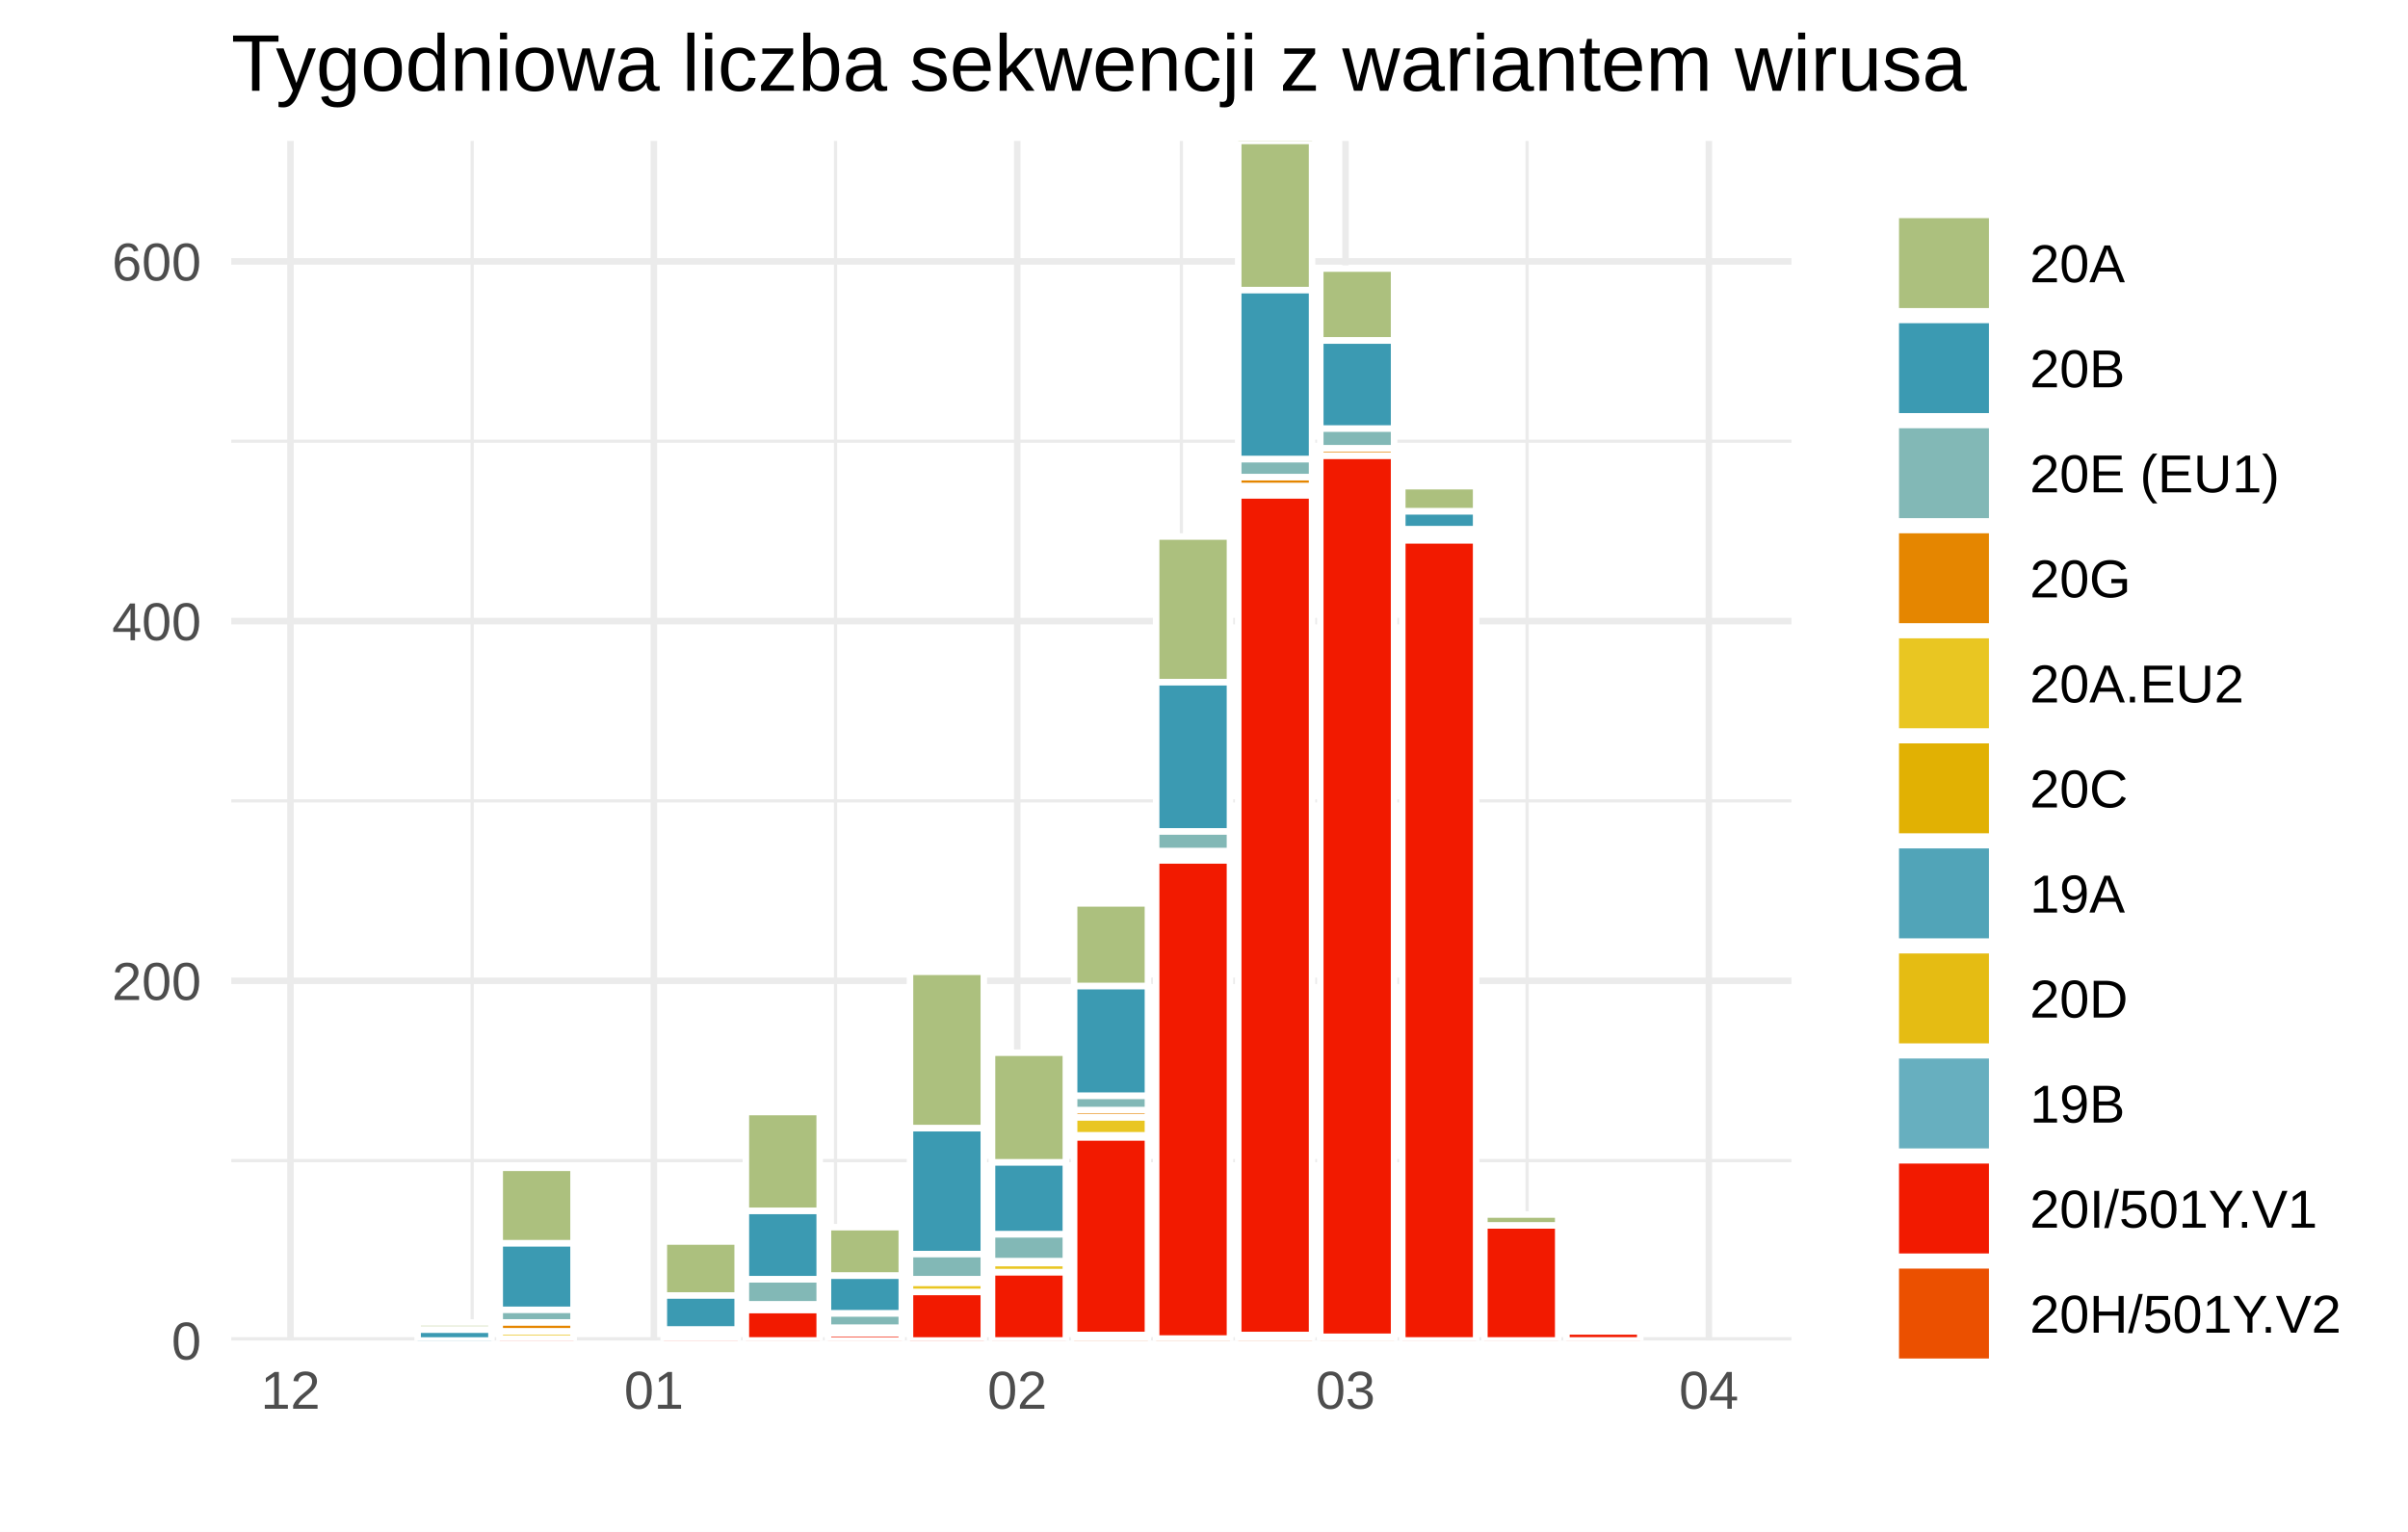
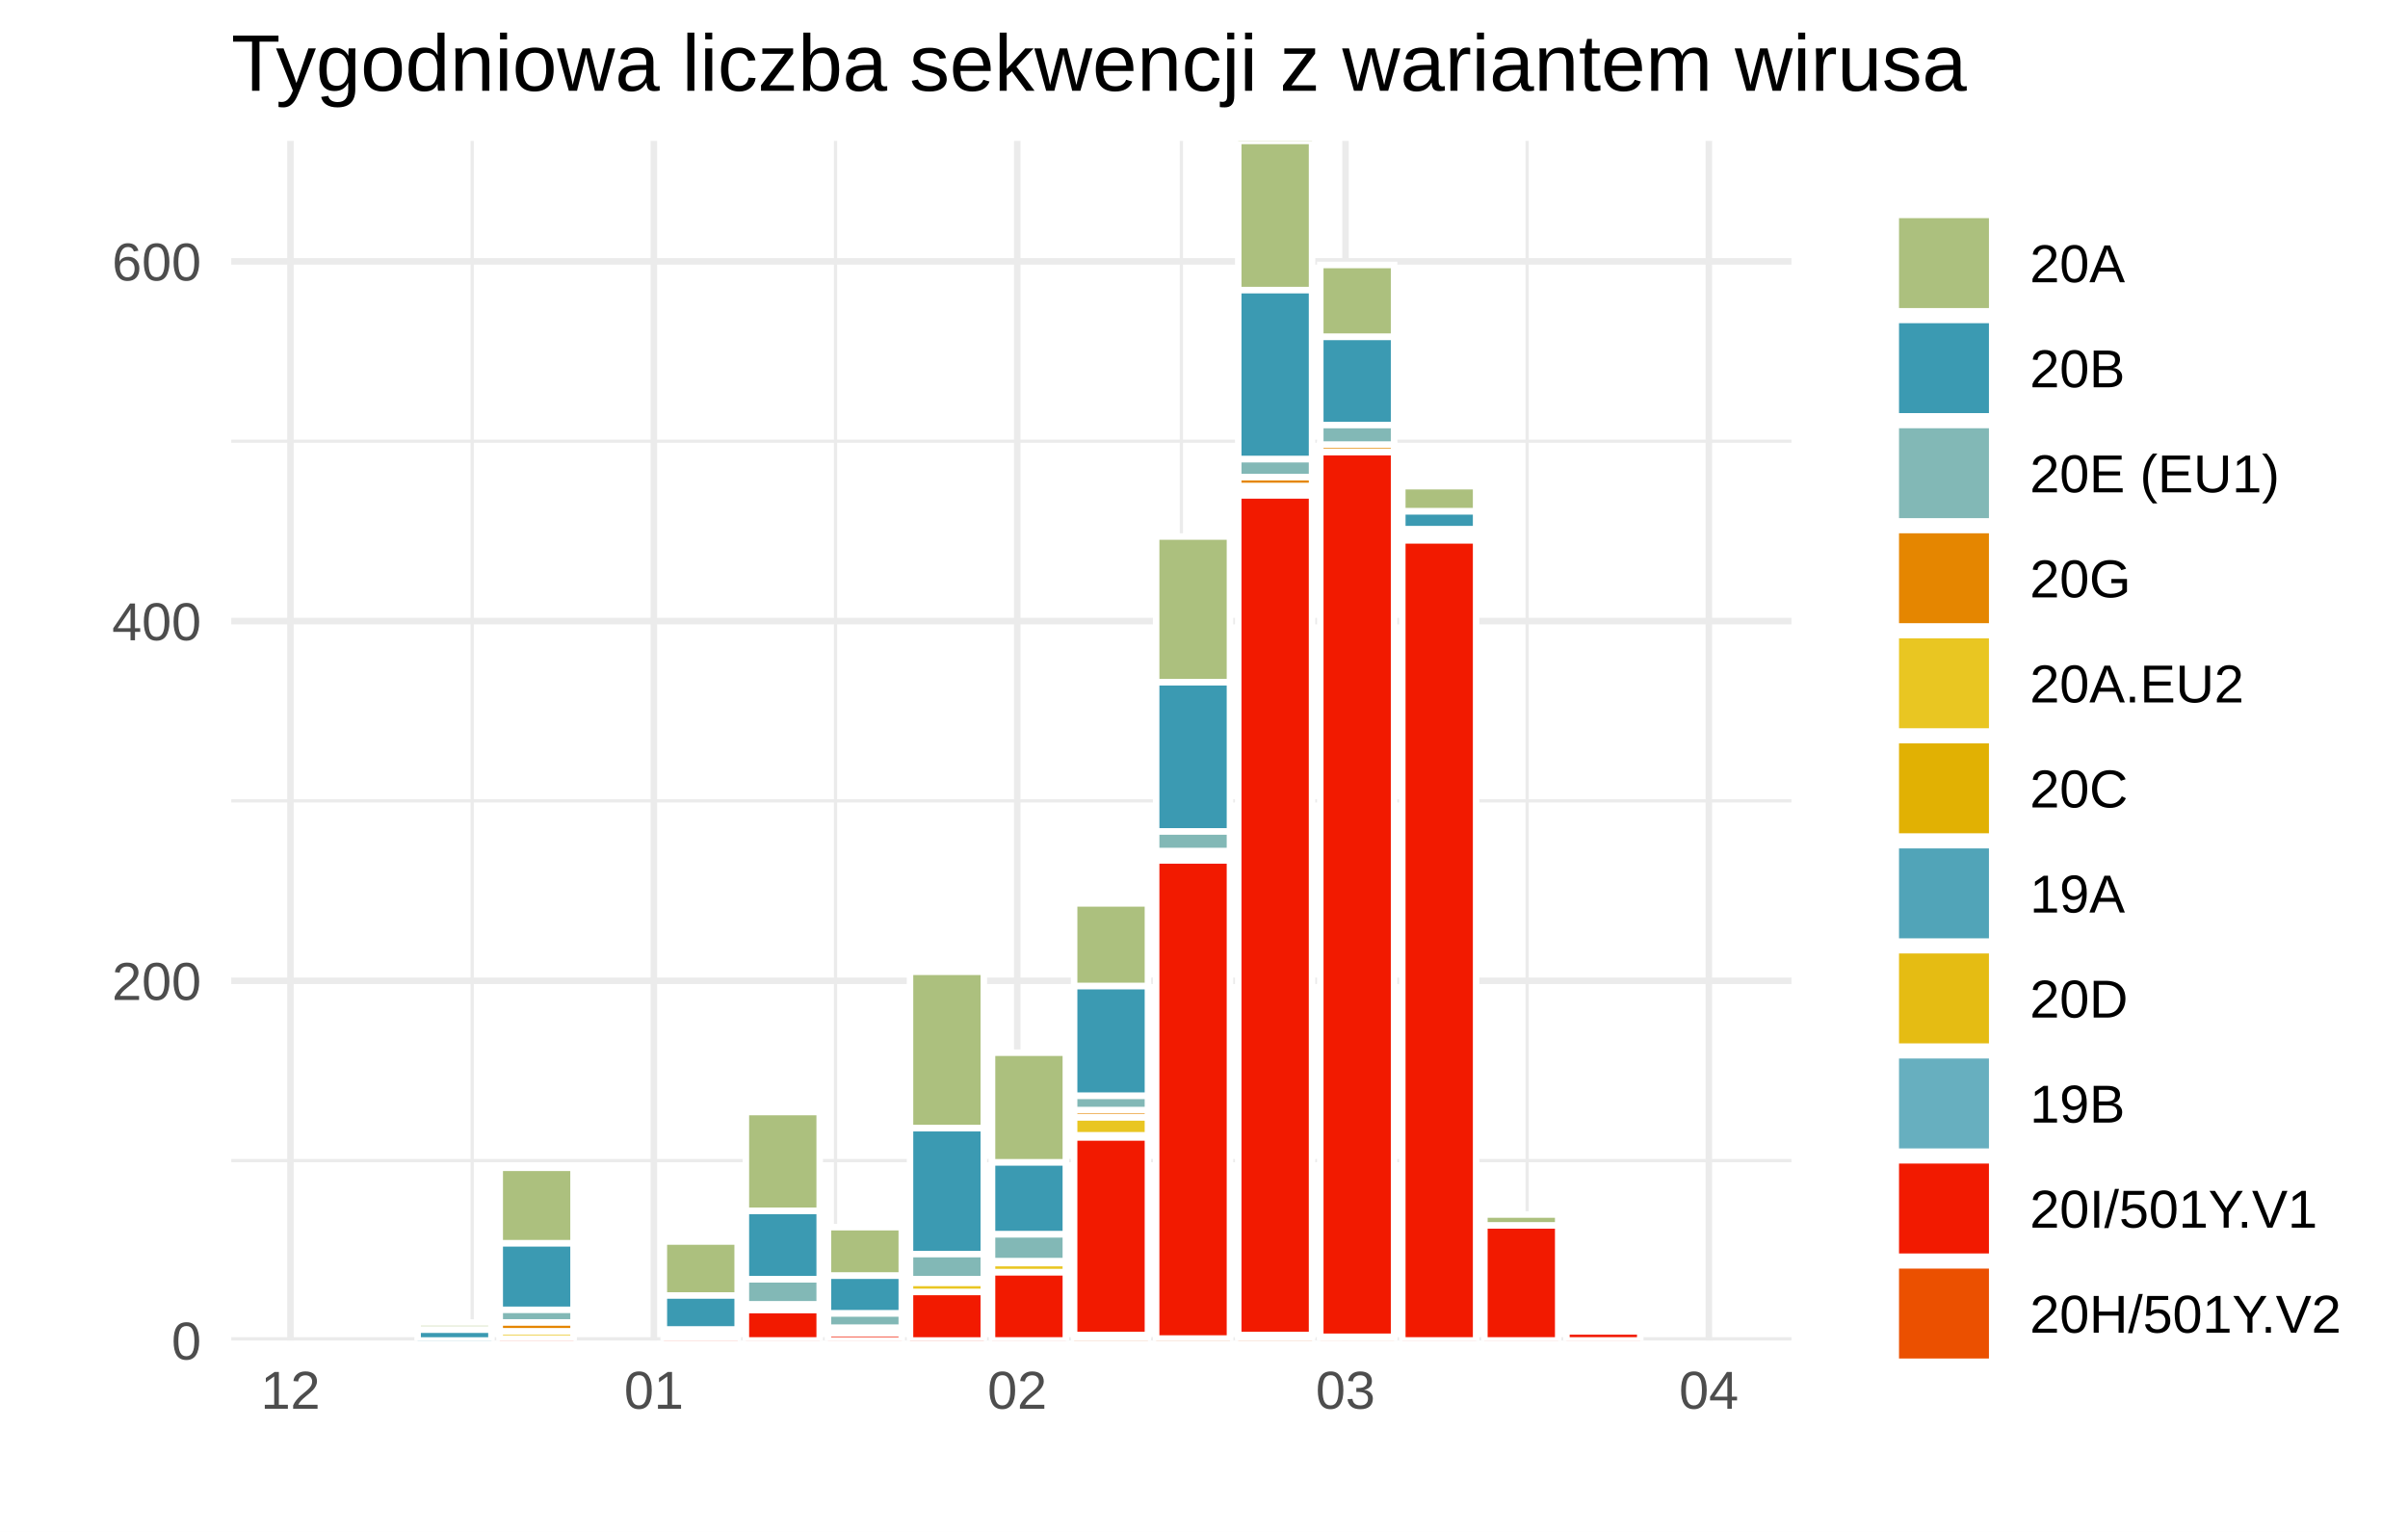
<svg xmlns="http://www.w3.org/2000/svg" class="svglite" width="396.00pt" height="252.00pt" viewBox="0 0 396.00 252.00">
  <defs>
    <style type="text/css">
    .svglite line, .svglite polyline, .svglite polygon, .svglite path, .svglite rect, .svglite circle {
      fill: none;
      stroke: #000000;
      stroke-linecap: round;
      stroke-linejoin: round;
      stroke-miterlimit: 10.00;
    }
  </style>
  </defs>
  <rect width="100%" height="100%" style="stroke: none; fill: #FFFFFF;" />
  <defs>
    <clipPath id="cpMC4wMHwzOTYuMDB8MC4wMHwyNTIuMDA=">
      <rect x="0.00" y="0.00" width="396.00" height="252.00" />
    </clipPath>
  </defs>
  <g clip-path="url(#cpMC4wMHwzOTYuMDB8MC4wMHwyNTIuMDA=)">
</g>
  <defs>
    <clipPath id="cpMzguMDN8Mjk0LjYyfDIzLjE4fDIyMC41MA==">
      <rect x="38.03" y="23.18" width="256.58" height="197.33" />
    </clipPath>
  </defs>
  <g clip-path="url(#cpMzguMDN8Mjk0LjYyfDIzLjE4fDIyMC41MA==)">
    <polyline points="38.03,190.92 294.62,190.92 " style="stroke-width: 0.53; stroke: #EBEBEB; stroke-linecap: butt;" />
    <polyline points="38.03,131.75 294.62,131.75 " style="stroke-width: 0.53; stroke: #EBEBEB; stroke-linecap: butt;" />
    <polyline points="38.03,72.58 294.62,72.58 " style="stroke-width: 0.53; stroke: #EBEBEB; stroke-linecap: butt;" />
    <polyline points="77.65,220.50 77.65,23.18 " style="stroke-width: 0.53; stroke: #EBEBEB; stroke-linecap: butt;" />
    <polyline points="137.41,220.50 137.41,23.18 " style="stroke-width: 0.53; stroke: #EBEBEB; stroke-linecap: butt;" />
    <polyline points="194.28,220.50 194.28,23.18 " style="stroke-width: 0.53; stroke: #EBEBEB; stroke-linecap: butt;" />
    <polyline points="251.14,220.50 251.14,23.18 " style="stroke-width: 0.53; stroke: #EBEBEB; stroke-linecap: butt;" />
    <polyline points="38.03,220.50 294.62,220.50 " style="stroke-width: 1.07; stroke: #EBEBEB; stroke-linecap: butt;" />
    <polyline points="38.03,161.34 294.62,161.34 " style="stroke-width: 1.07; stroke: #EBEBEB; stroke-linecap: butt;" />
    <polyline points="38.03,102.17 294.62,102.17 " style="stroke-width: 1.07; stroke: #EBEBEB; stroke-linecap: butt;" />
    <polyline points="38.03,43.00 294.62,43.00 " style="stroke-width: 1.07; stroke: #EBEBEB; stroke-linecap: butt;" />
    <polyline points="47.77,220.50 47.77,23.18 " style="stroke-width: 1.07; stroke: #EBEBEB; stroke-linecap: butt;" />
    <polyline points="107.53,220.50 107.53,23.18 " style="stroke-width: 1.07; stroke: #EBEBEB; stroke-linecap: butt;" />
    <polyline points="167.29,220.50 167.29,23.18 " style="stroke-width: 1.07; stroke: #EBEBEB; stroke-linecap: butt;" />
    <polyline points="221.27,220.50 221.27,23.18 " style="stroke-width: 1.07; stroke: #EBEBEB; stroke-linecap: butt;" />
    <polyline points="281.02,220.50 281.02,23.18 " style="stroke-width: 1.07; stroke: #EBEBEB; stroke-linecap: butt;" />
    <rect x="68.68" y="220.50" width="12.14" height="0.00" style="stroke-width: 1.07; stroke: #FFFFFF; stroke-linecap: square; stroke-linejoin: miter; fill: #F21A00;" />
    <rect x="82.18" y="220.21" width="12.14" height="0.30" style="stroke-width: 1.07; stroke: #FFFFFF; stroke-linecap: square; stroke-linejoin: miter; fill: #F21A00;" />
    <rect x="109.17" y="220.21" width="12.14" height="0.30" style="stroke-width: 1.07; stroke: #FFFFFF; stroke-linecap: square; stroke-linejoin: miter; fill: #F21A00;" />
    <rect x="122.66" y="215.47" width="12.14" height="5.03" style="stroke-width: 1.07; stroke: #FFFFFF; stroke-linecap: square; stroke-linejoin: miter; fill: #F21A00;" />
    <rect x="136.16" y="219.32" width="12.14" height="1.18" style="stroke-width: 1.07; stroke: #FFFFFF; stroke-linecap: square; stroke-linejoin: miter; fill: #F21A00;" />
    <rect x="149.65" y="212.52" width="12.14" height="7.99" style="stroke-width: 1.07; stroke: #FFFFFF; stroke-linecap: square; stroke-linejoin: miter; fill: #F21A00;" />
    <rect x="163.14" y="209.26" width="12.14" height="11.24" style="stroke-width: 1.07; stroke: #FFFFFF; stroke-linecap: square; stroke-linejoin: miter; fill: #F21A00;" />
    <rect x="176.64" y="187.07" width="12.14" height="32.54" style="stroke-width: 1.07; stroke: #FFFFFF; stroke-linecap: square; stroke-linejoin: miter; fill: #F21A00;" />
    <rect x="190.13" y="141.51" width="12.14" height="78.69" style="stroke-width: 1.07; stroke: #FFFFFF; stroke-linecap: square; stroke-linejoin: miter; fill: #F21A00;" />
    <rect x="203.63" y="81.46" width="12.14" height="138.16" style="stroke-width: 1.07; stroke: #FFFFFF; stroke-linecap: square; stroke-linejoin: miter; fill: #F21A00;" />
-     <rect x="217.12" y="74.95" width="12.14" height="144.96" style="stroke-width: 1.07; stroke: #FFFFFF; stroke-linecap: square; stroke-linejoin: miter; fill: #F21A00;" />
+     <rect x="217.12" y="74.36" width="12.14" height="145.55" style="stroke-width: 1.07; stroke: #FFFFFF; stroke-linecap: square; stroke-linejoin: miter; fill: #F21A00;" />
    <rect x="230.61" y="88.85" width="12.14" height="131.65" style="stroke-width: 1.07; stroke: #FFFFFF; stroke-linecap: square; stroke-linejoin: miter; fill: #F21A00;" />
    <rect x="244.11" y="201.57" width="12.14" height="18.93" style="stroke-width: 1.07; stroke: #FFFFFF; stroke-linecap: square; stroke-linejoin: miter; fill: #F21A00;" />
    <rect x="257.60" y="219.02" width="12.14" height="1.48" style="stroke-width: 1.07; stroke: #FFFFFF; stroke-linecap: square; stroke-linejoin: miter; fill: #F21A00;" />
    <rect x="68.68" y="217.55" width="12.14" height="1.18" style="stroke-width: 1.07; stroke: #FFFFFF; stroke-linecap: square; stroke-linejoin: miter; fill: #ACC07E;" />
    <rect x="82.18" y="192.10" width="12.14" height="12.43" style="stroke-width: 1.07; stroke: #FFFFFF; stroke-linecap: square; stroke-linejoin: miter; fill: #ACC07E;" />
    <rect x="109.17" y="204.23" width="12.14" height="8.88" style="stroke-width: 1.07; stroke: #FFFFFF; stroke-linecap: square; stroke-linejoin: miter; fill: #ACC07E;" />
    <rect x="122.66" y="182.93" width="12.14" height="16.27" style="stroke-width: 1.07; stroke: #FFFFFF; stroke-linecap: square; stroke-linejoin: miter; fill: #ACC07E;" />
    <rect x="136.16" y="201.87" width="12.14" height="7.99" style="stroke-width: 1.07; stroke: #FFFFFF; stroke-linecap: square; stroke-linejoin: miter; fill: #ACC07E;" />
    <rect x="149.65" y="159.86" width="12.14" height="25.74" style="stroke-width: 1.07; stroke: #FFFFFF; stroke-linecap: square; stroke-linejoin: miter; fill: #ACC07E;" />
    <rect x="163.14" y="173.17" width="12.14" height="18.05" style="stroke-width: 1.07; stroke: #FFFFFF; stroke-linecap: square; stroke-linejoin: miter; fill: #ACC07E;" />
    <rect x="176.64" y="148.61" width="12.14" height="13.61" style="stroke-width: 1.07; stroke: #FFFFFF; stroke-linecap: square; stroke-linejoin: miter; fill: #ACC07E;" />
    <rect x="190.13" y="88.26" width="12.14" height="23.96" style="stroke-width: 1.07; stroke: #FFFFFF; stroke-linecap: square; stroke-linejoin: miter; fill: #ACC07E;" />
    <rect x="203.63" y="23.18" width="12.14" height="24.55" style="stroke-width: 1.07; stroke: #FFFFFF; stroke-linecap: square; stroke-linejoin: miter; fill: #ACC07E;" />
-     <rect x="217.12" y="44.18" width="12.14" height="11.83" style="stroke-width: 1.07; stroke: #FFFFFF; stroke-linecap: square; stroke-linejoin: miter; fill: #ACC07E;" />
+     <rect x="217.12" y="43.59" width="12.14" height="11.83" style="stroke-width: 1.07; stroke: #FFFFFF; stroke-linecap: square; stroke-linejoin: miter; fill: #ACC07E;" />
    <rect x="230.61" y="79.98" width="12.14" height="4.14" style="stroke-width: 1.07; stroke: #FFFFFF; stroke-linecap: square; stroke-linejoin: miter; fill: #ACC07E;" />
    <rect x="244.11" y="199.79" width="12.14" height="1.78" style="stroke-width: 1.07; stroke: #FFFFFF; stroke-linecap: square; stroke-linejoin: miter; fill: #ACC07E;" />
    <rect x="257.60" y="219.02" width="12.14" height="0.00" style="stroke-width: 1.07; stroke: #FFFFFF; stroke-linecap: square; stroke-linejoin: miter; fill: #ACC07E;" />
    <rect x="68.68" y="218.73" width="12.14" height="1.78" style="stroke-width: 1.07; stroke: #FFFFFF; stroke-linecap: square; stroke-linejoin: miter; fill: #3B9AB2;" />
    <rect x="82.18" y="204.53" width="12.14" height="10.95" style="stroke-width: 1.07; stroke: #FFFFFF; stroke-linecap: square; stroke-linejoin: miter; fill: #3B9AB2;" />
    <rect x="109.17" y="213.11" width="12.14" height="5.62" style="stroke-width: 1.07; stroke: #FFFFFF; stroke-linecap: square; stroke-linejoin: miter; fill: #3B9AB2;" />
    <rect x="122.66" y="199.20" width="12.14" height="11.24" style="stroke-width: 1.07; stroke: #FFFFFF; stroke-linecap: square; stroke-linejoin: miter; fill: #3B9AB2;" />
    <rect x="136.16" y="209.85" width="12.14" height="6.21" style="stroke-width: 1.07; stroke: #FFFFFF; stroke-linecap: square; stroke-linejoin: miter; fill: #3B9AB2;" />
    <rect x="149.65" y="185.59" width="12.14" height="20.71" style="stroke-width: 1.07; stroke: #FFFFFF; stroke-linecap: square; stroke-linejoin: miter; fill: #3B9AB2;" />
    <rect x="163.14" y="191.22" width="12.14" height="11.83" style="stroke-width: 1.07; stroke: #FFFFFF; stroke-linecap: square; stroke-linejoin: miter; fill: #3B9AB2;" />
    <rect x="176.64" y="162.22" width="12.14" height="18.05" style="stroke-width: 1.07; stroke: #FFFFFF; stroke-linecap: square; stroke-linejoin: miter; fill: #3B9AB2;" />
    <rect x="190.13" y="112.23" width="12.14" height="24.55" style="stroke-width: 1.07; stroke: #FFFFFF; stroke-linecap: square; stroke-linejoin: miter; fill: #3B9AB2;" />
    <rect x="203.63" y="47.73" width="12.14" height="27.81" style="stroke-width: 1.07; stroke: #FFFFFF; stroke-linecap: square; stroke-linejoin: miter; fill: #3B9AB2;" />
-     <rect x="217.12" y="56.02" width="12.14" height="14.50" style="stroke-width: 1.07; stroke: #FFFFFF; stroke-linecap: square; stroke-linejoin: miter; fill: #3B9AB2;" />
+     <rect x="217.12" y="55.42" width="12.14" height="14.50" style="stroke-width: 1.07; stroke: #FFFFFF; stroke-linecap: square; stroke-linejoin: miter; fill: #3B9AB2;" />
    <rect x="230.61" y="84.12" width="12.14" height="2.96" style="stroke-width: 1.07; stroke: #FFFFFF; stroke-linecap: square; stroke-linejoin: miter; fill: #3B9AB2;" />
    <rect x="244.11" y="201.57" width="12.14" height="0.00" style="stroke-width: 1.07; stroke: #FFFFFF; stroke-linecap: square; stroke-linejoin: miter; fill: #3B9AB2;" />
    <rect x="257.60" y="219.02" width="12.14" height="0.00" style="stroke-width: 1.07; stroke: #FFFFFF; stroke-linecap: square; stroke-linejoin: miter; fill: #3B9AB2;" />
    <rect x="68.68" y="220.50" width="12.14" height="0.00" style="stroke-width: 1.07; stroke: #FFFFFF; stroke-linecap: square; stroke-linejoin: miter; fill: #82B8B6;" />
    <rect x="82.18" y="215.47" width="12.14" height="2.07" style="stroke-width: 1.07; stroke: #FFFFFF; stroke-linecap: square; stroke-linejoin: miter; fill: #82B8B6;" />
    <rect x="109.17" y="218.73" width="12.14" height="0.59" style="stroke-width: 1.07; stroke: #FFFFFF; stroke-linecap: square; stroke-linejoin: miter; fill: #82B8B6;" />
    <rect x="122.66" y="210.45" width="12.14" height="4.14" style="stroke-width: 1.07; stroke: #FFFFFF; stroke-linecap: square; stroke-linejoin: miter; fill: #82B8B6;" />
    <rect x="136.16" y="216.07" width="12.14" height="2.37" style="stroke-width: 1.07; stroke: #FFFFFF; stroke-linecap: square; stroke-linejoin: miter; fill: #82B8B6;" />
    <rect x="149.65" y="206.30" width="12.14" height="4.14" style="stroke-width: 1.07; stroke: #FFFFFF; stroke-linecap: square; stroke-linejoin: miter; fill: #82B8B6;" />
    <rect x="163.14" y="203.05" width="12.14" height="4.44" style="stroke-width: 1.07; stroke: #FFFFFF; stroke-linecap: square; stroke-linejoin: miter; fill: #82B8B6;" />
    <rect x="176.64" y="180.27" width="12.14" height="2.37" style="stroke-width: 1.07; stroke: #FFFFFF; stroke-linecap: square; stroke-linejoin: miter; fill: #82B8B6;" />
    <rect x="190.13" y="136.78" width="12.14" height="3.25" style="stroke-width: 1.07; stroke: #FFFFFF; stroke-linecap: square; stroke-linejoin: miter; fill: #82B8B6;" />
    <rect x="203.63" y="75.54" width="12.14" height="2.96" style="stroke-width: 1.07; stroke: #FFFFFF; stroke-linecap: square; stroke-linejoin: miter; fill: #82B8B6;" />
-     <rect x="217.12" y="70.51" width="12.14" height="3.25" style="stroke-width: 1.07; stroke: #FFFFFF; stroke-linecap: square; stroke-linejoin: miter; fill: #82B8B6;" />
+     <rect x="217.12" y="69.92" width="12.14" height="3.25" style="stroke-width: 1.07; stroke: #FFFFFF; stroke-linecap: square; stroke-linejoin: miter; fill: #82B8B6;" />
    <rect x="230.61" y="87.08" width="12.14" height="0.89" style="stroke-width: 1.07; stroke: #FFFFFF; stroke-linecap: square; stroke-linejoin: miter; fill: #82B8B6;" />
    <rect x="244.11" y="201.57" width="12.14" height="0.00" style="stroke-width: 1.07; stroke: #FFFFFF; stroke-linecap: square; stroke-linejoin: miter; fill: #82B8B6;" />
    <rect x="257.60" y="219.02" width="12.14" height="0.00" style="stroke-width: 1.07; stroke: #FFFFFF; stroke-linecap: square; stroke-linejoin: miter; fill: #82B8B6;" />
    <rect x="68.68" y="220.50" width="12.14" height="0.00" style="stroke-width: 1.07; stroke: #FFFFFF; stroke-linecap: square; stroke-linejoin: miter; fill: #E58600;" />
    <rect x="82.18" y="217.55" width="12.14" height="1.48" style="stroke-width: 1.07; stroke: #FFFFFF; stroke-linecap: square; stroke-linejoin: miter; fill: #E58600;" />
    <rect x="109.17" y="219.32" width="12.14" height="0.89" style="stroke-width: 1.07; stroke: #FFFFFF; stroke-linecap: square; stroke-linejoin: miter; fill: #E58600;" />
    <rect x="122.66" y="214.59" width="12.14" height="0.59" style="stroke-width: 1.07; stroke: #FFFFFF; stroke-linecap: square; stroke-linejoin: miter; fill: #E58600;" />
    <rect x="136.16" y="218.43" width="12.14" height="0.59" style="stroke-width: 1.07; stroke: #FFFFFF; stroke-linecap: square; stroke-linejoin: miter; fill: #E58600;" />
    <rect x="149.65" y="210.45" width="12.14" height="0.59" style="stroke-width: 1.07; stroke: #FFFFFF; stroke-linecap: square; stroke-linejoin: miter; fill: #E58600;" />
    <rect x="163.14" y="207.49" width="12.14" height="0.30" style="stroke-width: 1.07; stroke: #FFFFFF; stroke-linecap: square; stroke-linejoin: miter; fill: #E58600;" />
    <rect x="176.64" y="182.64" width="12.14" height="1.18" style="stroke-width: 1.07; stroke: #FFFFFF; stroke-linecap: square; stroke-linejoin: miter; fill: #E58600;" />
    <rect x="190.13" y="140.03" width="12.14" height="0.59" style="stroke-width: 1.07; stroke: #FFFFFF; stroke-linecap: square; stroke-linejoin: miter; fill: #E58600;" />
    <rect x="203.63" y="78.50" width="12.14" height="1.48" style="stroke-width: 1.07; stroke: #FFFFFF; stroke-linecap: square; stroke-linejoin: miter; fill: #E58600;" />
-     <rect x="217.12" y="73.77" width="12.14" height="1.18" style="stroke-width: 1.07; stroke: #FFFFFF; stroke-linecap: square; stroke-linejoin: miter; fill: #E58600;" />
+     <rect x="217.12" y="73.17" width="12.14" height="1.18" style="stroke-width: 1.07; stroke: #FFFFFF; stroke-linecap: square; stroke-linejoin: miter; fill: #E58600;" />
    <rect x="230.61" y="87.97" width="12.14" height="0.59" style="stroke-width: 1.07; stroke: #FFFFFF; stroke-linecap: square; stroke-linejoin: miter; fill: #E58600;" />
    <rect x="244.11" y="201.57" width="12.14" height="0.00" style="stroke-width: 1.07; stroke: #FFFFFF; stroke-linecap: square; stroke-linejoin: miter; fill: #E58600;" />
    <rect x="257.60" y="219.02" width="12.14" height="0.00" style="stroke-width: 1.07; stroke: #FFFFFF; stroke-linecap: square; stroke-linejoin: miter; fill: #E58600;" />
    <rect x="68.68" y="220.50" width="12.14" height="0.00" style="stroke-width: 1.07; stroke: #FFFFFF; stroke-linecap: square; stroke-linejoin: miter; fill: #E9C622;" />
    <rect x="82.18" y="219.02" width="12.14" height="1.18" style="stroke-width: 1.07; stroke: #FFFFFF; stroke-linecap: square; stroke-linejoin: miter; fill: #E9C622;" />
    <rect x="109.17" y="220.21" width="12.14" height="0.00" style="stroke-width: 1.07; stroke: #FFFFFF; stroke-linecap: square; stroke-linejoin: miter; fill: #E9C622;" />
    <rect x="122.66" y="215.18" width="12.14" height="0.30" style="stroke-width: 1.07; stroke: #FFFFFF; stroke-linecap: square; stroke-linejoin: miter; fill: #E9C622;" />
    <rect x="136.16" y="219.02" width="12.14" height="0.30" style="stroke-width: 1.07; stroke: #FFFFFF; stroke-linecap: square; stroke-linejoin: miter; fill: #E9C622;" />
    <rect x="149.65" y="211.04" width="12.14" height="1.48" style="stroke-width: 1.07; stroke: #FFFFFF; stroke-linecap: square; stroke-linejoin: miter; fill: #E9C622;" />
    <rect x="163.14" y="207.78" width="12.14" height="1.48" style="stroke-width: 1.07; stroke: #FFFFFF; stroke-linecap: square; stroke-linejoin: miter; fill: #E9C622;" />
    <rect x="176.64" y="183.82" width="12.14" height="2.96" style="stroke-width: 1.07; stroke: #FFFFFF; stroke-linecap: square; stroke-linejoin: miter; fill: #E9C622;" />
    <rect x="190.13" y="140.63" width="12.14" height="0.00" style="stroke-width: 1.07; stroke: #FFFFFF; stroke-linecap: square; stroke-linejoin: miter; fill: #E9C622;" />
    <rect x="203.63" y="79.98" width="12.14" height="0.59" style="stroke-width: 1.07; stroke: #FFFFFF; stroke-linecap: square; stroke-linejoin: miter; fill: #E9C622;" />
-     <rect x="217.12" y="74.95" width="12.14" height="0.00" style="stroke-width: 1.07; stroke: #FFFFFF; stroke-linecap: square; stroke-linejoin: miter; fill: #E9C622;" />
+     <rect x="217.12" y="74.36" width="12.14" height="0.00" style="stroke-width: 1.07; stroke: #FFFFFF; stroke-linecap: square; stroke-linejoin: miter; fill: #E9C622;" />
    <rect x="230.61" y="88.56" width="12.14" height="0.00" style="stroke-width: 1.07; stroke: #FFFFFF; stroke-linecap: square; stroke-linejoin: miter; fill: #E9C622;" />
    <rect x="244.11" y="201.57" width="12.14" height="0.00" style="stroke-width: 1.07; stroke: #FFFFFF; stroke-linecap: square; stroke-linejoin: miter; fill: #E9C622;" />
    <rect x="257.60" y="219.02" width="12.14" height="0.00" style="stroke-width: 1.07; stroke: #FFFFFF; stroke-linecap: square; stroke-linejoin: miter; fill: #E9C622;" />
    <rect x="68.68" y="220.50" width="12.14" height="0.00" style="stroke-width: 1.07; stroke: #FFFFFF; stroke-linecap: square; stroke-linejoin: miter; fill: #E1B103;" />
    <rect x="82.18" y="220.21" width="12.14" height="0.00" style="stroke-width: 1.07; stroke: #FFFFFF; stroke-linecap: square; stroke-linejoin: miter; fill: #E1B103;" />
    <rect x="109.17" y="220.21" width="12.14" height="0.00" style="stroke-width: 1.07; stroke: #FFFFFF; stroke-linecap: square; stroke-linejoin: miter; fill: #E1B103;" />
    <rect x="122.66" y="215.47" width="12.14" height="0.00" style="stroke-width: 1.07; stroke: #FFFFFF; stroke-linecap: square; stroke-linejoin: miter; fill: #E1B103;" />
    <rect x="136.16" y="219.32" width="12.14" height="0.00" style="stroke-width: 1.07; stroke: #FFFFFF; stroke-linecap: square; stroke-linejoin: miter; fill: #E1B103;" />
    <rect x="149.65" y="212.52" width="12.14" height="0.00" style="stroke-width: 1.07; stroke: #FFFFFF; stroke-linecap: square; stroke-linejoin: miter; fill: #E1B103;" />
    <rect x="163.14" y="209.26" width="12.14" height="0.00" style="stroke-width: 1.07; stroke: #FFFFFF; stroke-linecap: square; stroke-linejoin: miter; fill: #E1B103;" />
    <rect x="176.64" y="186.78" width="12.14" height="0.00" style="stroke-width: 1.07; stroke: #FFFFFF; stroke-linecap: square; stroke-linejoin: miter; fill: #E1B103;" />
    <rect x="190.13" y="140.63" width="12.14" height="0.59" style="stroke-width: 1.07; stroke: #FFFFFF; stroke-linecap: square; stroke-linejoin: miter; fill: #E1B103;" />
    <rect x="203.63" y="80.57" width="12.14" height="0.59" style="stroke-width: 1.07; stroke: #FFFFFF; stroke-linecap: square; stroke-linejoin: miter; fill: #E1B103;" />
-     <rect x="217.12" y="74.95" width="12.14" height="0.00" style="stroke-width: 1.07; stroke: #FFFFFF; stroke-linecap: square; stroke-linejoin: miter; fill: #E1B103;" />
+     <rect x="217.12" y="74.36" width="12.14" height="0.00" style="stroke-width: 1.07; stroke: #FFFFFF; stroke-linecap: square; stroke-linejoin: miter; fill: #E1B103;" />
    <rect x="230.61" y="88.56" width="12.14" height="0.30" style="stroke-width: 1.07; stroke: #FFFFFF; stroke-linecap: square; stroke-linejoin: miter; fill: #E1B103;" />
    <rect x="244.11" y="201.57" width="12.14" height="0.00" style="stroke-width: 1.07; stroke: #FFFFFF; stroke-linecap: square; stroke-linejoin: miter; fill: #E1B103;" />
    <rect x="257.60" y="219.02" width="12.14" height="0.00" style="stroke-width: 1.07; stroke: #FFFFFF; stroke-linecap: square; stroke-linejoin: miter; fill: #E1B103;" />
    <rect x="68.68" y="220.50" width="12.14" height="0.00" style="stroke-width: 1.07; stroke: #FFFFFF; stroke-linecap: square; stroke-linejoin: miter; fill: #51A4B8;" />
    <rect x="82.18" y="220.21" width="12.14" height="0.00" style="stroke-width: 1.07; stroke: #FFFFFF; stroke-linecap: square; stroke-linejoin: miter; fill: #51A4B8;" />
    <rect x="109.17" y="220.21" width="12.14" height="0.00" style="stroke-width: 1.07; stroke: #FFFFFF; stroke-linecap: square; stroke-linejoin: miter; fill: #51A4B8;" />
    <rect x="122.66" y="215.47" width="12.14" height="0.00" style="stroke-width: 1.07; stroke: #FFFFFF; stroke-linecap: square; stroke-linejoin: miter; fill: #51A4B8;" />
    <rect x="136.16" y="219.32" width="12.14" height="0.00" style="stroke-width: 1.07; stroke: #FFFFFF; stroke-linecap: square; stroke-linejoin: miter; fill: #51A4B8;" />
    <rect x="149.65" y="212.52" width="12.14" height="0.00" style="stroke-width: 1.07; stroke: #FFFFFF; stroke-linecap: square; stroke-linejoin: miter; fill: #51A4B8;" />
    <rect x="163.14" y="209.26" width="12.14" height="0.00" style="stroke-width: 1.07; stroke: #FFFFFF; stroke-linecap: square; stroke-linejoin: miter; fill: #51A4B8;" />
    <rect x="176.64" y="186.78" width="12.14" height="0.00" style="stroke-width: 1.07; stroke: #FFFFFF; stroke-linecap: square; stroke-linejoin: miter; fill: #51A4B8;" />
    <rect x="190.13" y="141.22" width="12.14" height="0.00" style="stroke-width: 1.07; stroke: #FFFFFF; stroke-linecap: square; stroke-linejoin: miter; fill: #51A4B8;" />
    <rect x="203.63" y="81.16" width="12.14" height="0.00" style="stroke-width: 1.07; stroke: #FFFFFF; stroke-linecap: square; stroke-linejoin: miter; fill: #51A4B8;" />
-     <rect x="217.12" y="74.95" width="12.14" height="0.00" style="stroke-width: 1.07; stroke: #FFFFFF; stroke-linecap: square; stroke-linejoin: miter; fill: #51A4B8;" />
+     <rect x="217.12" y="74.36" width="12.14" height="0.00" style="stroke-width: 1.07; stroke: #FFFFFF; stroke-linecap: square; stroke-linejoin: miter; fill: #51A4B8;" />
    <rect x="230.61" y="88.85" width="12.14" height="0.00" style="stroke-width: 1.07; stroke: #FFFFFF; stroke-linecap: square; stroke-linejoin: miter; fill: #51A4B8;" />
    <rect x="244.11" y="201.57" width="12.14" height="0.00" style="stroke-width: 1.07; stroke: #FFFFFF; stroke-linecap: square; stroke-linejoin: miter; fill: #51A4B8;" />
    <rect x="257.60" y="219.02" width="12.14" height="0.00" style="stroke-width: 1.07; stroke: #FFFFFF; stroke-linecap: square; stroke-linejoin: miter; fill: #51A4B8;" />
    <rect x="68.68" y="220.50" width="12.14" height="0.00" style="stroke-width: 1.07; stroke: #FFFFFF; stroke-linecap: square; stroke-linejoin: miter; fill: #E5BC13;" />
    <rect x="82.18" y="220.21" width="12.14" height="0.00" style="stroke-width: 1.07; stroke: #FFFFFF; stroke-linecap: square; stroke-linejoin: miter; fill: #E5BC13;" />
    <rect x="109.17" y="220.21" width="12.14" height="0.00" style="stroke-width: 1.07; stroke: #FFFFFF; stroke-linecap: square; stroke-linejoin: miter; fill: #E5BC13;" />
    <rect x="122.66" y="215.47" width="12.14" height="0.00" style="stroke-width: 1.07; stroke: #FFFFFF; stroke-linecap: square; stroke-linejoin: miter; fill: #E5BC13;" />
    <rect x="136.16" y="219.32" width="12.14" height="0.00" style="stroke-width: 1.07; stroke: #FFFFFF; stroke-linecap: square; stroke-linejoin: miter; fill: #E5BC13;" />
    <rect x="149.65" y="212.52" width="12.14" height="0.00" style="stroke-width: 1.07; stroke: #FFFFFF; stroke-linecap: square; stroke-linejoin: miter; fill: #E5BC13;" />
    <rect x="163.14" y="209.26" width="12.14" height="0.00" style="stroke-width: 1.07; stroke: #FFFFFF; stroke-linecap: square; stroke-linejoin: miter; fill: #E5BC13;" />
    <rect x="176.64" y="186.78" width="12.14" height="0.30" style="stroke-width: 1.07; stroke: #FFFFFF; stroke-linecap: square; stroke-linejoin: miter; fill: #E5BC13;" />
    <rect x="190.13" y="141.22" width="12.14" height="0.30" style="stroke-width: 1.07; stroke: #FFFFFF; stroke-linecap: square; stroke-linejoin: miter; fill: #E5BC13;" />
    <rect x="203.63" y="81.16" width="12.14" height="0.00" style="stroke-width: 1.07; stroke: #FFFFFF; stroke-linecap: square; stroke-linejoin: miter; fill: #E5BC13;" />
-     <rect x="217.12" y="74.95" width="12.14" height="0.00" style="stroke-width: 1.07; stroke: #FFFFFF; stroke-linecap: square; stroke-linejoin: miter; fill: #E5BC13;" />
+     <rect x="217.12" y="74.36" width="12.14" height="0.00" style="stroke-width: 1.07; stroke: #FFFFFF; stroke-linecap: square; stroke-linejoin: miter; fill: #E5BC13;" />
    <rect x="230.61" y="88.85" width="12.14" height="0.00" style="stroke-width: 1.07; stroke: #FFFFFF; stroke-linecap: square; stroke-linejoin: miter; fill: #E5BC13;" />
    <rect x="244.11" y="201.57" width="12.14" height="0.00" style="stroke-width: 1.07; stroke: #FFFFFF; stroke-linecap: square; stroke-linejoin: miter; fill: #E5BC13;" />
    <rect x="257.60" y="219.02" width="12.14" height="0.00" style="stroke-width: 1.07; stroke: #FFFFFF; stroke-linecap: square; stroke-linejoin: miter; fill: #E5BC13;" />
    <rect x="68.68" y="220.50" width="12.14" height="0.00" style="stroke-width: 1.07; stroke: #FFFFFF; stroke-linecap: square; stroke-linejoin: miter; fill: #EB5000;" />
    <rect x="82.18" y="220.50" width="12.14" height="0.00" style="stroke-width: 1.07; stroke: #FFFFFF; stroke-linecap: square; stroke-linejoin: miter; fill: #EB5000;" />
    <rect x="109.17" y="220.50" width="12.14" height="0.00" style="stroke-width: 1.07; stroke: #FFFFFF; stroke-linecap: square; stroke-linejoin: miter; fill: #EB5000;" />
    <rect x="122.66" y="220.50" width="12.14" height="0.00" style="stroke-width: 1.07; stroke: #FFFFFF; stroke-linecap: square; stroke-linejoin: miter; fill: #EB5000;" />
    <rect x="136.16" y="220.50" width="12.14" height="0.00" style="stroke-width: 1.07; stroke: #FFFFFF; stroke-linecap: square; stroke-linejoin: miter; fill: #EB5000;" />
    <rect x="149.65" y="220.50" width="12.14" height="0.00" style="stroke-width: 1.07; stroke: #FFFFFF; stroke-linecap: square; stroke-linejoin: miter; fill: #EB5000;" />
    <rect x="163.14" y="220.50" width="12.14" height="0.00" style="stroke-width: 1.07; stroke: #FFFFFF; stroke-linecap: square; stroke-linejoin: miter; fill: #EB5000;" />
    <rect x="176.64" y="219.62" width="12.14" height="0.89" style="stroke-width: 1.07; stroke: #FFFFFF; stroke-linecap: square; stroke-linejoin: miter; fill: #EB5000;" />
    <rect x="190.13" y="220.21" width="12.14" height="0.30" style="stroke-width: 1.07; stroke: #FFFFFF; stroke-linecap: square; stroke-linejoin: miter; fill: #EB5000;" />
    <rect x="203.63" y="219.62" width="12.14" height="0.89" style="stroke-width: 1.07; stroke: #FFFFFF; stroke-linecap: square; stroke-linejoin: miter; fill: #EB5000;" />
    <rect x="217.12" y="219.91" width="12.14" height="0.59" style="stroke-width: 1.07; stroke: #FFFFFF; stroke-linecap: square; stroke-linejoin: miter; fill: #EB5000;" />
    <rect x="230.61" y="220.50" width="12.14" height="0.00" style="stroke-width: 1.07; stroke: #FFFFFF; stroke-linecap: square; stroke-linejoin: miter; fill: #EB5000;" />
    <rect x="244.11" y="220.50" width="12.14" height="0.00" style="stroke-width: 1.07; stroke: #FFFFFF; stroke-linecap: square; stroke-linejoin: miter; fill: #EB5000;" />
    <rect x="257.60" y="220.50" width="12.14" height="0.00" style="stroke-width: 1.07; stroke: #FFFFFF; stroke-linecap: square; stroke-linejoin: miter; fill: #EB5000;" />
    <rect x="68.68" y="220.50" width="12.14" height="0.00" style="stroke-width: 1.07; stroke: #FFFFFF; stroke-linecap: square; stroke-linejoin: miter; fill: #67AFBF;" />
    <rect x="82.18" y="220.21" width="12.14" height="0.00" style="stroke-width: 1.07; stroke: #FFFFFF; stroke-linecap: square; stroke-linejoin: miter; fill: #67AFBF;" />
    <rect x="109.17" y="220.21" width="12.14" height="0.00" style="stroke-width: 1.07; stroke: #FFFFFF; stroke-linecap: square; stroke-linejoin: miter; fill: #67AFBF;" />
    <rect x="122.66" y="215.47" width="12.14" height="0.00" style="stroke-width: 1.07; stroke: #FFFFFF; stroke-linecap: square; stroke-linejoin: miter; fill: #67AFBF;" />
    <rect x="136.16" y="219.32" width="12.14" height="0.00" style="stroke-width: 1.07; stroke: #FFFFFF; stroke-linecap: square; stroke-linejoin: miter; fill: #67AFBF;" />
    <rect x="149.65" y="212.52" width="12.14" height="0.00" style="stroke-width: 1.07; stroke: #FFFFFF; stroke-linecap: square; stroke-linejoin: miter; fill: #67AFBF;" />
    <rect x="163.14" y="209.26" width="12.14" height="0.00" style="stroke-width: 1.07; stroke: #FFFFFF; stroke-linecap: square; stroke-linejoin: miter; fill: #67AFBF;" />
    <rect x="176.64" y="187.07" width="12.14" height="0.00" style="stroke-width: 1.07; stroke: #FFFFFF; stroke-linecap: square; stroke-linejoin: miter; fill: #67AFBF;" />
    <rect x="190.13" y="141.51" width="12.14" height="0.00" style="stroke-width: 1.07; stroke: #FFFFFF; stroke-linecap: square; stroke-linejoin: miter; fill: #67AFBF;" />
    <rect x="203.63" y="81.16" width="12.14" height="0.30" style="stroke-width: 1.07; stroke: #FFFFFF; stroke-linecap: square; stroke-linejoin: miter; fill: #67AFBF;" />
-     <rect x="217.12" y="74.95" width="12.14" height="0.00" style="stroke-width: 1.07; stroke: #FFFFFF; stroke-linecap: square; stroke-linejoin: miter; fill: #67AFBF;" />
+     <rect x="217.12" y="74.36" width="12.14" height="0.00" style="stroke-width: 1.07; stroke: #FFFFFF; stroke-linecap: square; stroke-linejoin: miter; fill: #67AFBF;" />
    <rect x="230.61" y="88.85" width="12.14" height="0.00" style="stroke-width: 1.07; stroke: #FFFFFF; stroke-linecap: square; stroke-linejoin: miter; fill: #67AFBF;" />
    <rect x="244.11" y="201.57" width="12.14" height="0.00" style="stroke-width: 1.07; stroke: #FFFFFF; stroke-linecap: square; stroke-linejoin: miter; fill: #67AFBF;" />
    <rect x="257.60" y="219.02" width="12.14" height="0.00" style="stroke-width: 1.07; stroke: #FFFFFF; stroke-linecap: square; stroke-linejoin: miter; fill: #67AFBF;" />
  </g>
  <g clip-path="url(#cpMC4wMHwzOTYuMDB8MC4wMHwyNTIuMDA=)">
    <text x="33.10" y="223.65" text-anchor="end" style="font-size: 8.80px; fill: #4D4D4D; font-family: Arial;" textLength="4.90px" lengthAdjust="spacingAndGlyphs">0</text>
    <text x="33.10" y="164.49" text-anchor="end" style="font-size: 8.80px; fill: #4D4D4D; font-family: Arial;" textLength="14.69px" lengthAdjust="spacingAndGlyphs">200</text>
    <text x="33.10" y="105.32" text-anchor="end" style="font-size: 8.80px; fill: #4D4D4D; font-family: Arial;" textLength="14.69px" lengthAdjust="spacingAndGlyphs">400</text>
    <text x="33.10" y="46.15" text-anchor="end" style="font-size: 8.80px; fill: #4D4D4D; font-family: Arial;" textLength="14.69px" lengthAdjust="spacingAndGlyphs">600</text>
    <text x="47.77" y="231.74" text-anchor="middle" style="font-size: 8.80px; fill: #4D4D4D; font-family: Arial;" textLength="9.79px" lengthAdjust="spacingAndGlyphs">12</text>
    <text x="107.53" y="231.74" text-anchor="middle" style="font-size: 8.80px; fill: #4D4D4D; font-family: Arial;" textLength="9.79px" lengthAdjust="spacingAndGlyphs">01</text>
    <text x="167.29" y="231.74" text-anchor="middle" style="font-size: 8.80px; fill: #4D4D4D; font-family: Arial;" textLength="9.79px" lengthAdjust="spacingAndGlyphs">02</text>
    <text x="221.27" y="231.74" text-anchor="middle" style="font-size: 8.80px; fill: #4D4D4D; font-family: Arial;" textLength="9.79px" lengthAdjust="spacingAndGlyphs">03</text>
    <text x="281.02" y="231.74" text-anchor="middle" style="font-size: 8.80px; fill: #4D4D4D; font-family: Arial;" textLength="9.79px" lengthAdjust="spacingAndGlyphs">04</text>
    <rect x="311.76" y="35.35" width="15.86" height="15.86" style="stroke-width: 1.07; stroke: #FFFFFF; stroke-linecap: square; stroke-linejoin: miter; fill: #ACC07E;" />
    <rect x="311.76" y="52.63" width="15.86" height="15.86" style="stroke-width: 1.07; stroke: #FFFFFF; stroke-linecap: square; stroke-linejoin: miter; fill: #3B9AB2;" />
    <rect x="311.76" y="69.91" width="15.86" height="15.86" style="stroke-width: 1.07; stroke: #FFFFFF; stroke-linecap: square; stroke-linejoin: miter; fill: #82B8B6;" />
    <rect x="311.76" y="87.19" width="15.86" height="15.86" style="stroke-width: 1.07; stroke: #FFFFFF; stroke-linecap: square; stroke-linejoin: miter; fill: #E58600;" />
    <rect x="311.76" y="104.47" width="15.86" height="15.86" style="stroke-width: 1.07; stroke: #FFFFFF; stroke-linecap: square; stroke-linejoin: miter; fill: #E9C622;" />
    <rect x="311.76" y="121.75" width="15.86" height="15.86" style="stroke-width: 1.07; stroke: #FFFFFF; stroke-linecap: square; stroke-linejoin: miter; fill: #E1B103;" />
    <rect x="311.76" y="139.03" width="15.86" height="15.86" style="stroke-width: 1.07; stroke: #FFFFFF; stroke-linecap: square; stroke-linejoin: miter; fill: #51A4B8;" />
    <rect x="311.76" y="156.31" width="15.86" height="15.86" style="stroke-width: 1.07; stroke: #FFFFFF; stroke-linecap: square; stroke-linejoin: miter; fill: #E5BC13;" />
    <rect x="311.76" y="173.59" width="15.86" height="15.86" style="stroke-width: 1.07; stroke: #FFFFFF; stroke-linecap: square; stroke-linejoin: miter; fill: #67AFBF;" />
    <rect x="311.76" y="190.87" width="15.86" height="15.86" style="stroke-width: 1.07; stroke: #FFFFFF; stroke-linecap: square; stroke-linejoin: miter; fill: #F21A00;" />
    <rect x="311.76" y="208.15" width="15.86" height="15.86" style="stroke-width: 1.07; stroke: #FFFFFF; stroke-linecap: square; stroke-linejoin: miter; fill: #EB5000;" />
    <text x="333.81" y="46.43" style="font-size: 8.80px; font-family: Arial;" textLength="15.66px" lengthAdjust="spacingAndGlyphs">20A</text>
    <text x="333.81" y="63.71" style="font-size: 8.80px; font-family: Arial;" textLength="15.66px" lengthAdjust="spacingAndGlyphs">20B</text>
    <text x="333.81" y="80.99" style="font-size: 8.80px; font-family: Arial;" textLength="41.08px" lengthAdjust="spacingAndGlyphs">20E (EU1)</text>
    <text x="333.81" y="98.27" style="font-size: 8.80px; font-family: Arial;" textLength="16.64px" lengthAdjust="spacingAndGlyphs">20G</text>
    <text x="333.81" y="115.55" style="font-size: 8.80px; font-family: Arial;" textLength="35.22px" lengthAdjust="spacingAndGlyphs">20A.EU2</text>
    <text x="333.81" y="132.83" style="font-size: 8.80px; font-family: Arial;" textLength="16.14px" lengthAdjust="spacingAndGlyphs">20C</text>
    <text x="333.81" y="150.11" style="font-size: 8.80px; font-family: Arial;" textLength="15.66px" lengthAdjust="spacingAndGlyphs">19A</text>
    <text x="333.81" y="167.39" style="font-size: 8.80px; font-family: Arial;" textLength="16.14px" lengthAdjust="spacingAndGlyphs">20D</text>
    <text x="333.81" y="184.67" style="font-size: 8.80px; font-family: Arial;" textLength="15.66px" lengthAdjust="spacingAndGlyphs">19B</text>
    <text x="333.81" y="201.95" style="font-size: 8.80px; font-family: Arial;" textLength="47.33px" lengthAdjust="spacingAndGlyphs">20I/501Y.V1</text>
    <text x="333.81" y="219.23" style="font-size: 8.80px; font-family: Arial;" textLength="51.23px" lengthAdjust="spacingAndGlyphs">20H/501Y.V2</text>
    <text x="38.03" y="14.93" style="font-size: 13.20px; font-family: Arial;" textLength="285.19px" lengthAdjust="spacingAndGlyphs">Tygodniowa liczba sekwencji z wariantem wirusa</text>
  </g>
</svg>
